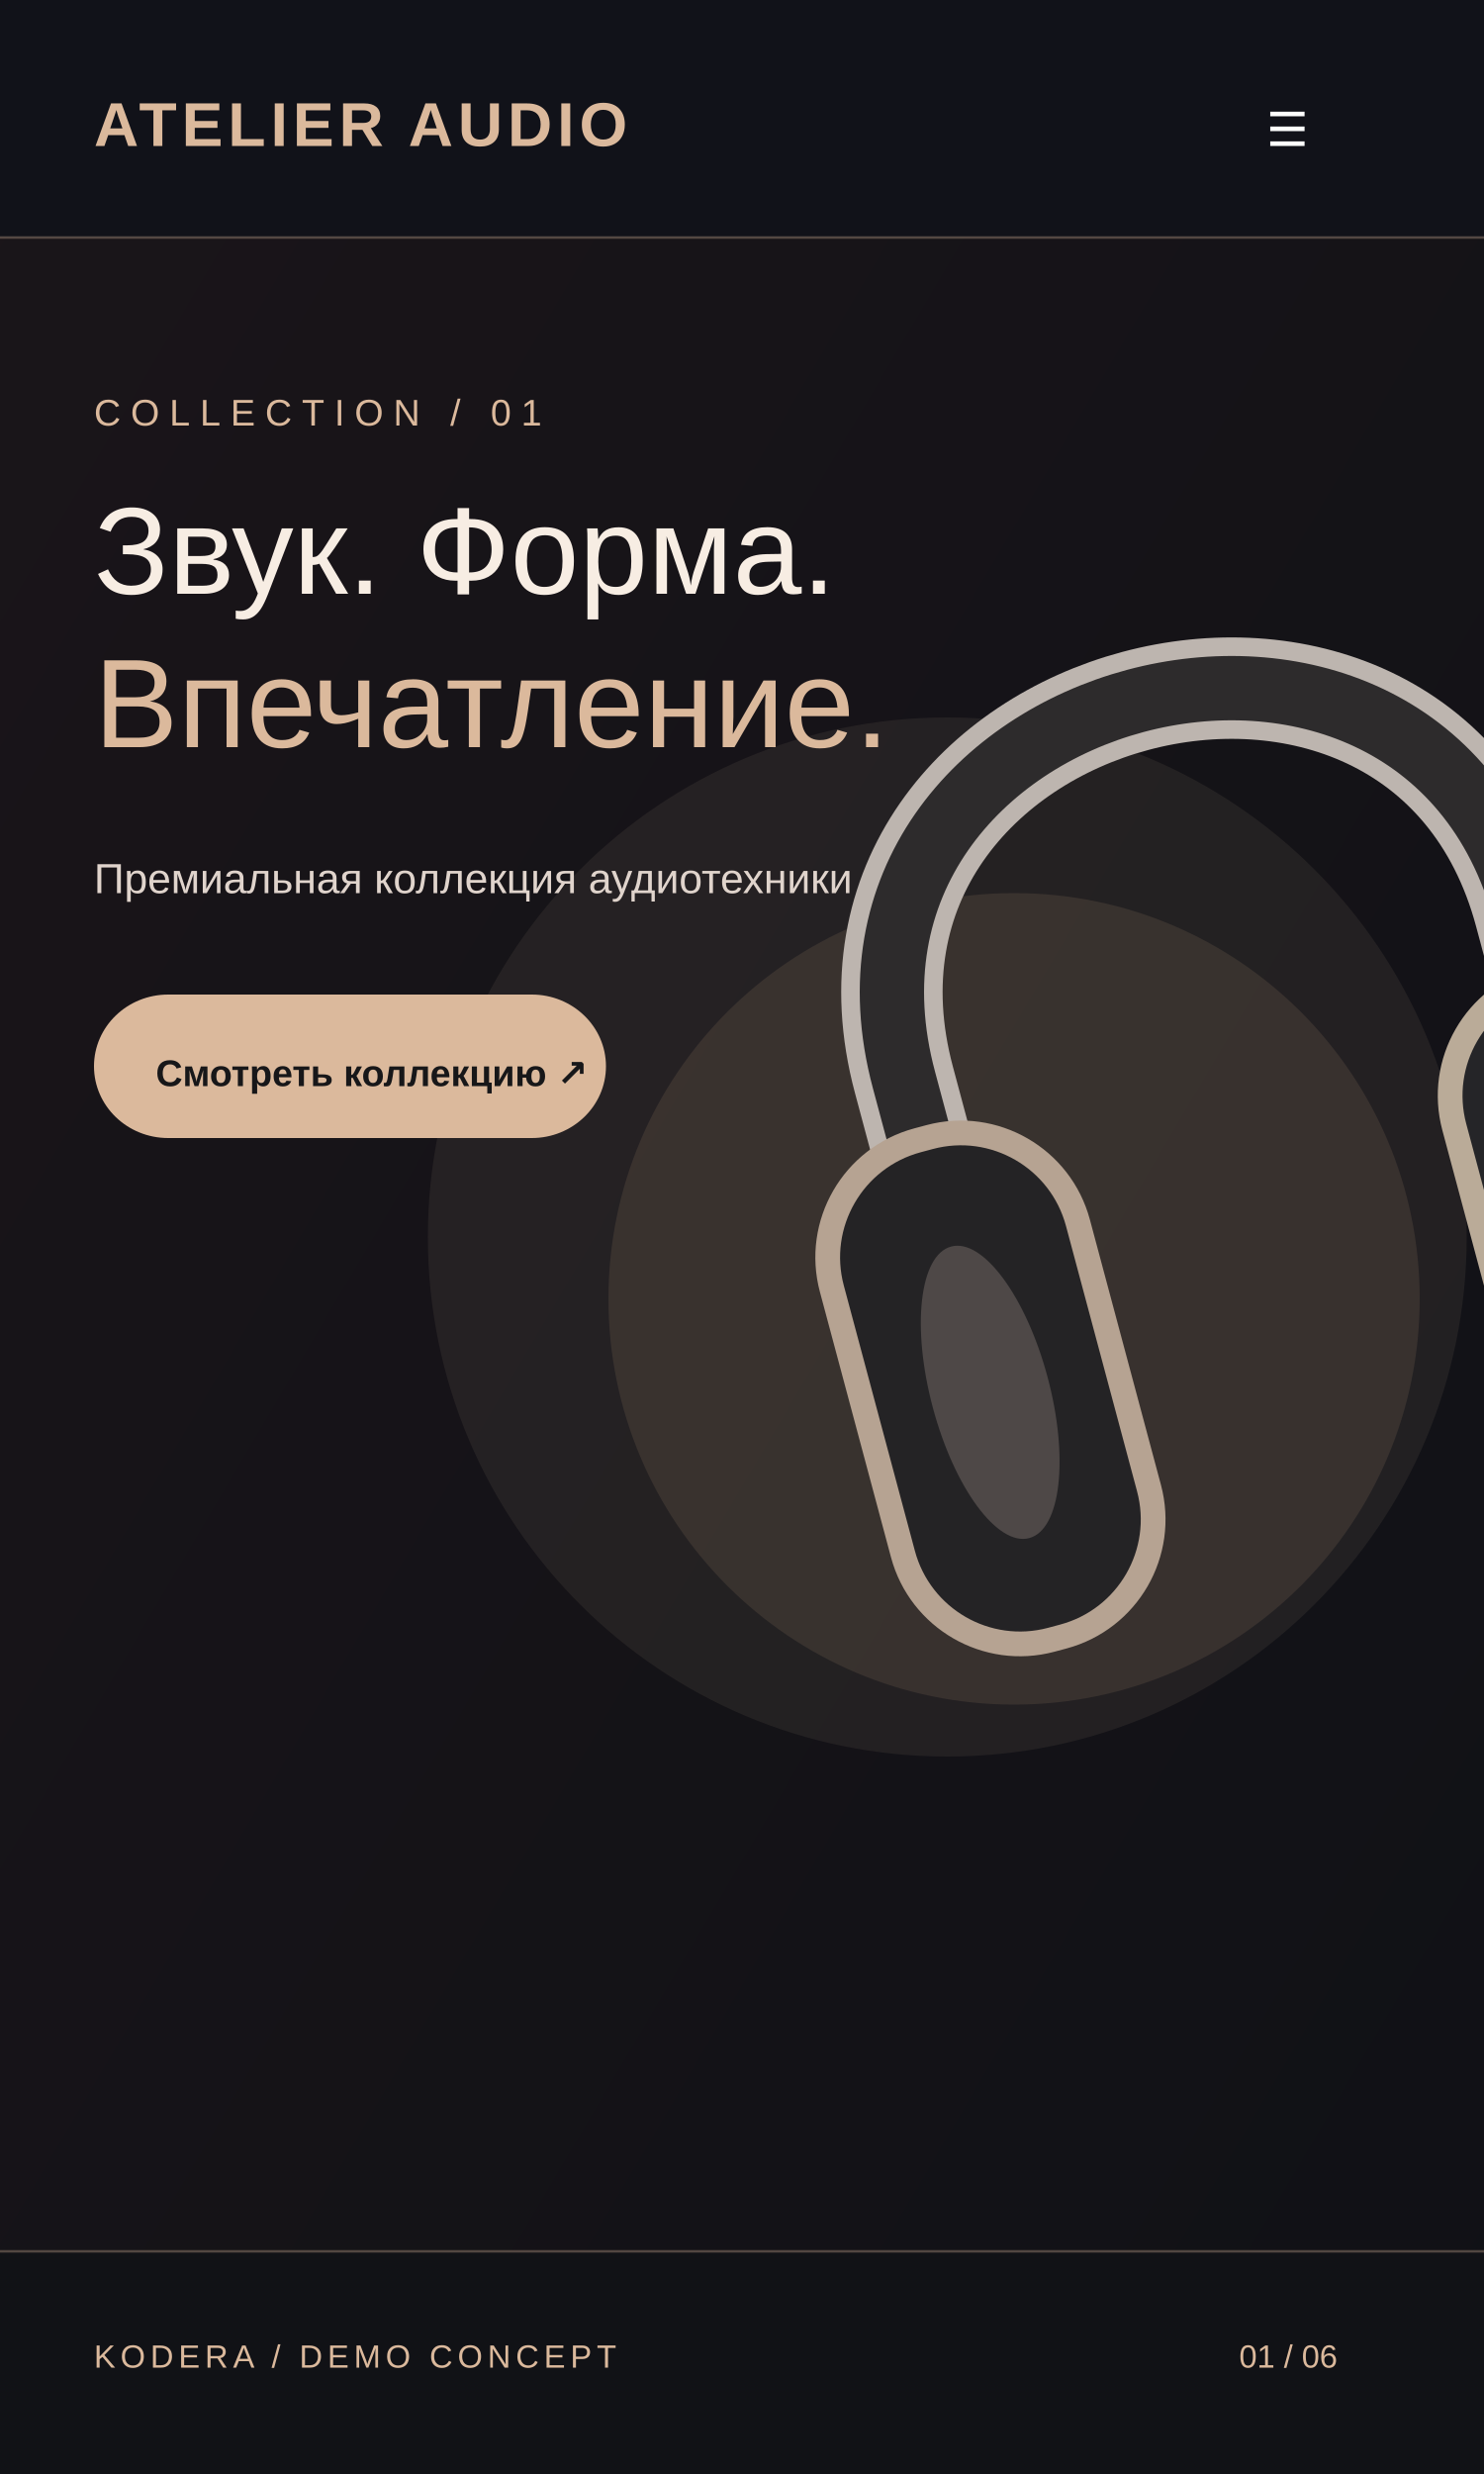
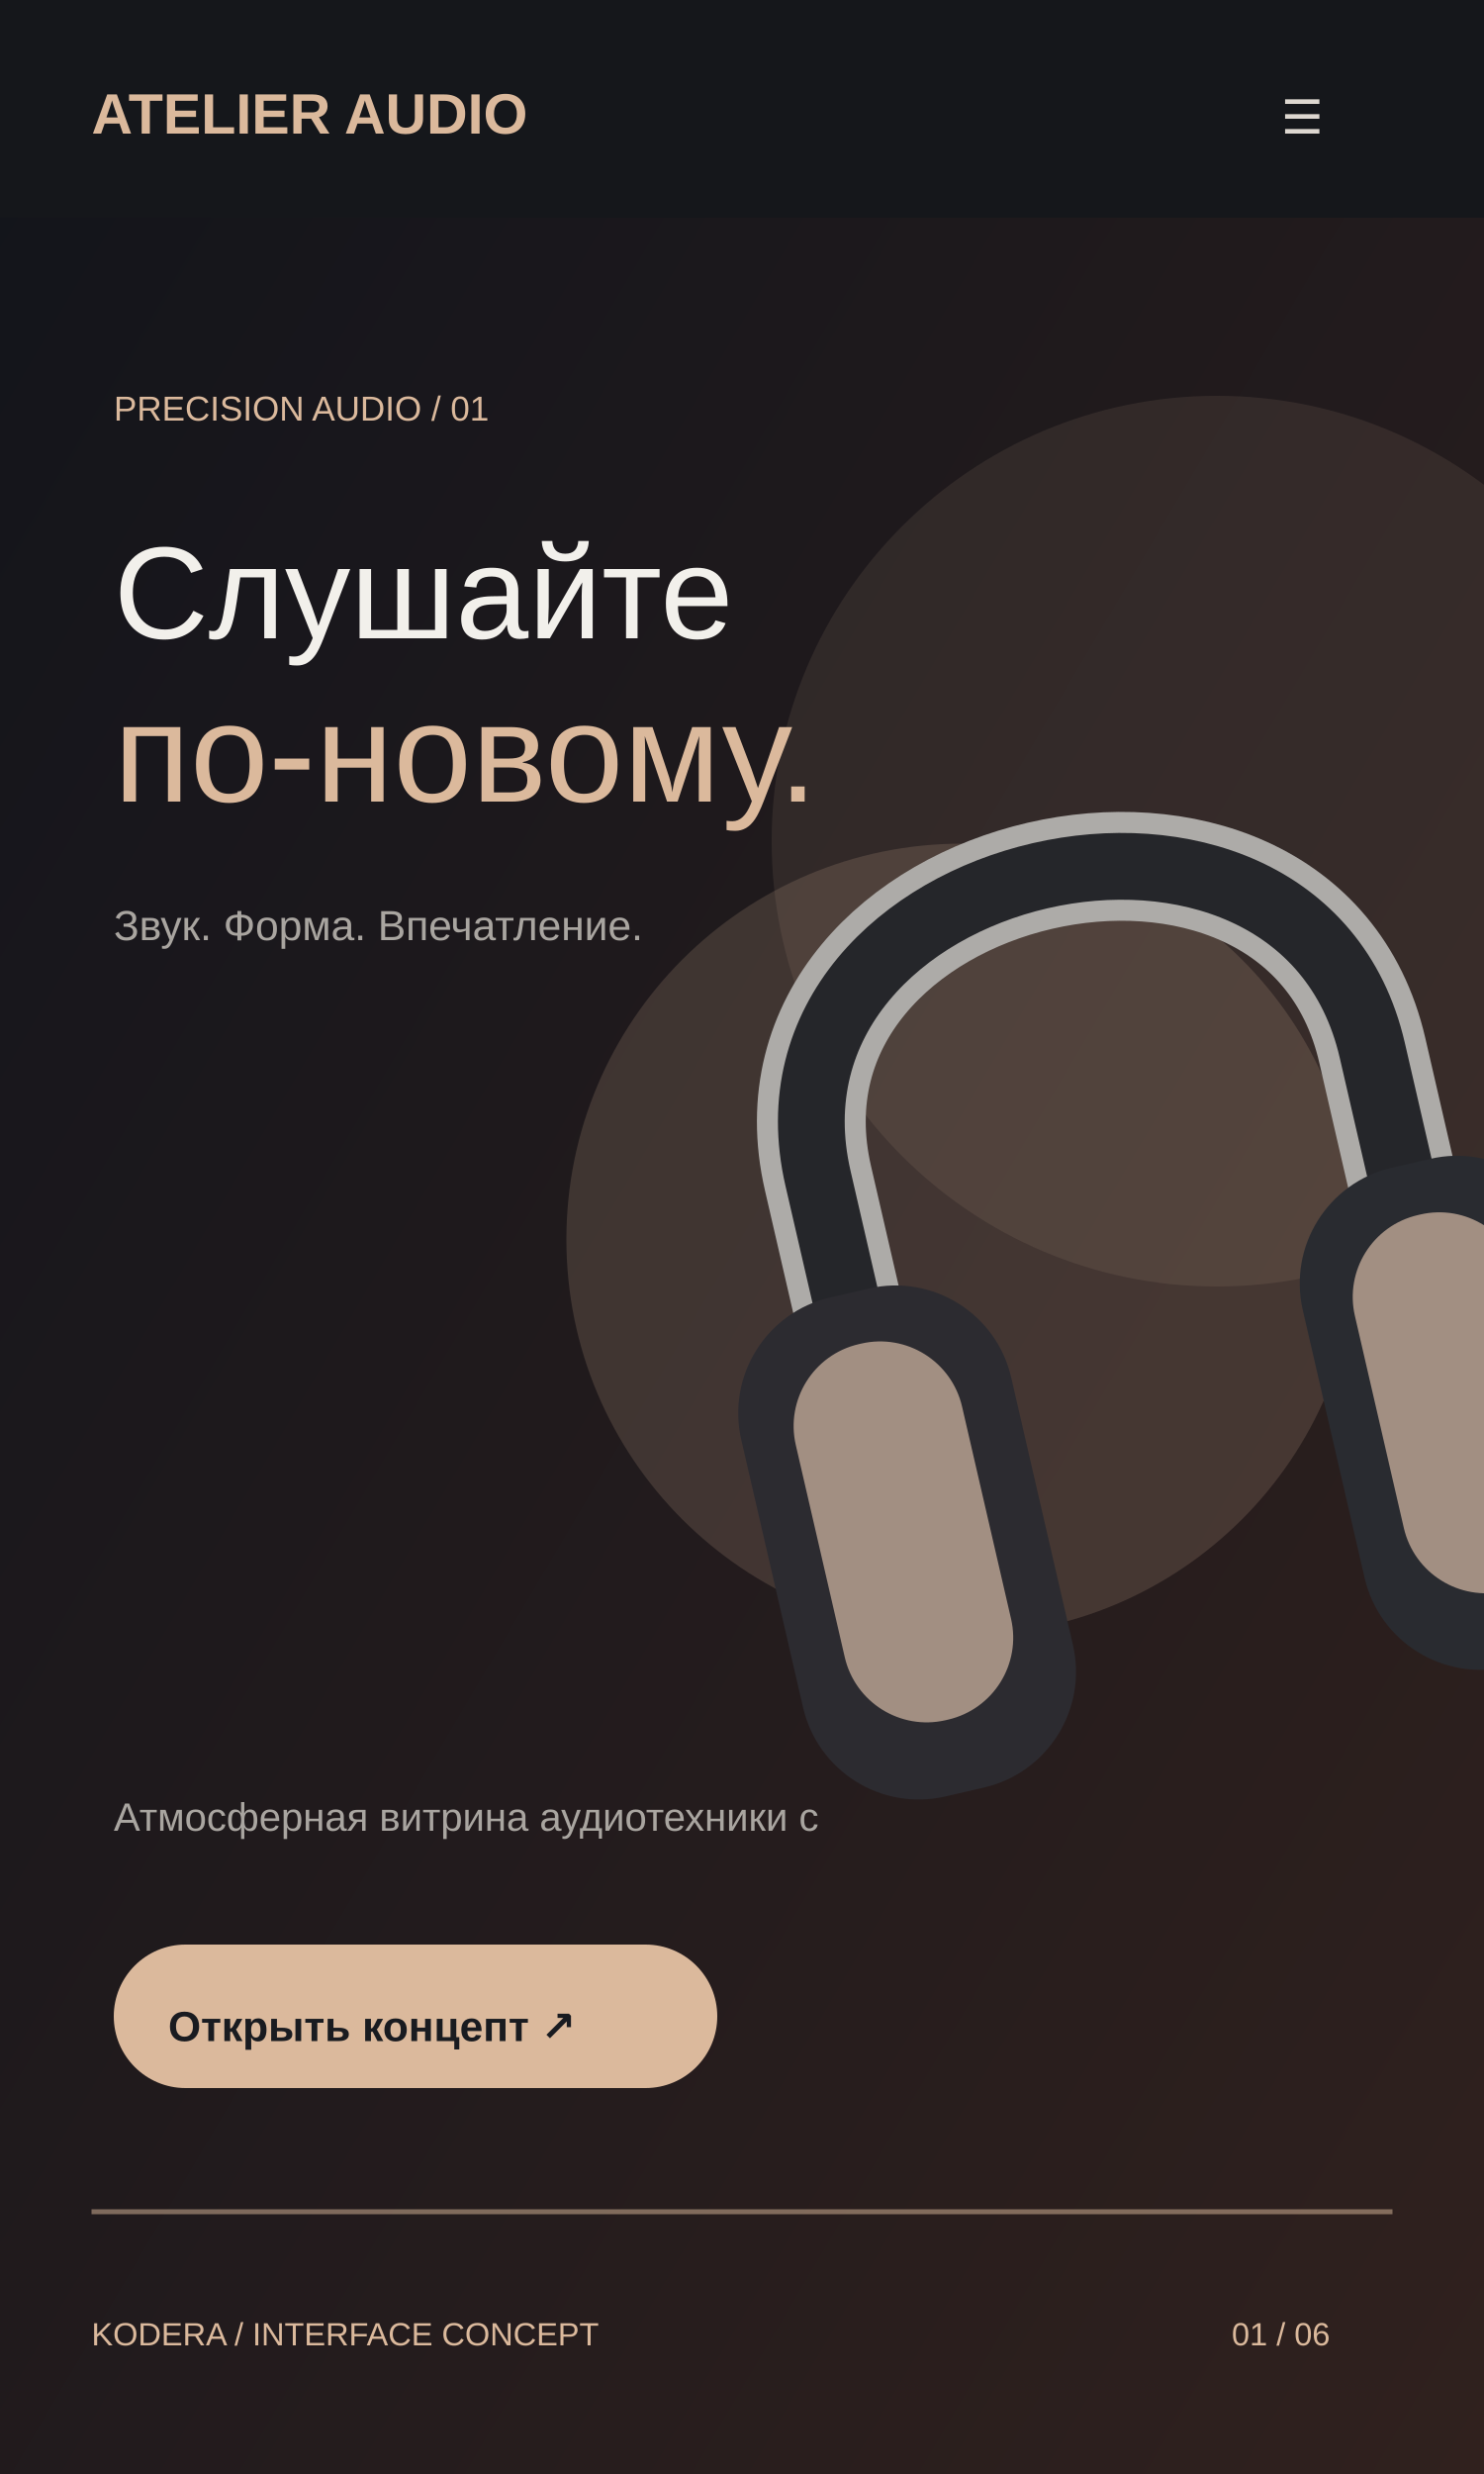
- <svg xmlns="http://www.w3.org/2000/svg" viewBox="0 0 600 1000" width="600" height="1000">
+ <svg xmlns="http://www.w3.org/2000/svg" width="600" height="1000" viewBox="0 0 600 1000" role="img" aria-label="ATELIER AUDIO">
  <defs>
-     <linearGradient id="bg" x1="0" y1="0" x2="1" y2="1">
-       <stop stop-color="#1a1519" />
-       <stop offset="1" stop-color="#101116" />
+     <linearGradient id="b" x1="0" x2="1" y1="0" y2="1">
+       <stop stop-color="#12141b" />
+       <stop offset="1" stop-color="#30211e" />
    </linearGradient>
-     <linearGradient id="light" x1="0" y1="0" x2="1" y2="1">
-       <stop stop-color="#fff" stop-opacity=".35" />
-       <stop offset="1" stop-color="#fff" stop-opacity=".02" />
-     </linearGradient>
-     <filter id="shade">
-       <feDropShadow dx="0" dy="16" stdDeviation="18" flood-color="#000" flood-opacity=".35" />
+     <filter id="d">
+       <feDropShadow dx="0" dy="18" stdDeviation="17" flood-opacity=".3" />
    </filter>
  </defs>
-   <rect width="600" height="1000" fill="url(#bg)" />
-   <rect x="0" y="0" width="600" height="96" rx="0" fill="#101219" opacity="0.91" />
-   <line x1="0" y1="96" x2="600" y2="96" stroke="#dbb99c" stroke-opacity="0.32" stroke-width="1" />
-   <text x="38" y="59" font-family="Arial, sans-serif" font-size="25" fill="#dbb99c" font-weight="600" letter-spacing="2">ATELIER AUDIO</text>
-   <text x="512" y="59" font-family="Arial, sans-serif" font-size="19" fill="#fff" font-weight="300" letter-spacing="1">☰</text>
-   <circle cx="383" cy="500" r="210" fill="#ddc5a5" opacity="0.08" />
-   <circle cx="410" cy="525" r="164" fill="#c7a27e" opacity="0.13" />
-   <g transform="translate(280 330) rotate(-15)">
-     <path d="M55 170V125C55 -40 315 -40 315 125V185" fill="none" stroke="#bdb5af" stroke-width="41" stroke-linecap="round" />
-     <path d="M55 170V125C55 -40 315 -40 315 125V185" fill="none" stroke="#2d2b2c" stroke-width="26" stroke-linecap="round" />
-     <rect x="5" y="150" width="103" height="209" rx="49" fill="#242325" stroke="#b6a392" stroke-width="10" />
-     <rect x="265" y="152" width="103" height="209" rx="49" fill="#252528" stroke="#baab98" stroke-width="10" />
-     <ellipse cx="56" cy="256" rx="24" ry="61" fill="#b9a89e" opacity=".28" />
-     <ellipse cx="315" cy="256" rx="24" ry="61" fill="#b9a89e" opacity=".28" />
+   <rect x="0" y="0" width="600" height="1000" rx="0" fill="url(#b)" />
+   <circle cx="492" cy="340" r="180" fill="#dbb99c" opacity="0.1" />
+   <rect x="0" y="0" width="600" height="88" rx="0" fill="#15171b" />
+   <text x="37" y="54" font-family="Arial,sans-serif" font-weight="600" font-size="23" fill="#dbb99c">ATELIER AUDIO</text>
+   <text x="518" y="54" font-family="Arial,sans-serif" font-weight="300" font-size="19" fill="#ddd7d0">☰</text>
+   <text x="46" y="170" font-family="Arial,sans-serif" font-weight="500" font-size="14" fill="#dbb99c">PRECISION AUDIO  /  01</text>
+   <text x="46" y="258" font-family="Arial,sans-serif" font-weight="300" font-size="53" fill="#f2f0eb">Слушайте</text>
+   <text x="46" y="324" font-family="Arial,sans-serif" font-weight="300" font-size="57" fill="#dbb99c">по-новому.</text>
+   <text x="46" y="380" font-family="Arial,sans-serif" font-weight="300" font-size="17" fill="#a9a5a0">Звук. Форма. Впечатление.</text>
+   <circle cx="389" cy="501" r="160" fill="#dbb99c" opacity="0.17" />
+   <g transform="translate(250 380) rotate(-13)">
+     <path d="M57 167V112C57 -20 287 -20 287 112V174" fill="none" stroke="#adaba8" stroke-width="44" />
+     <path d="M57 167V112C57 -20 287 -20 287 112V174" fill="none" stroke="#25262a" stroke-width="27" />
+     <rect x="3" y="160" width="112" height="207" rx="48" fill="#2c2b30" />
+     <rect x="236" y="160" width="112" height="207" rx="48" fill="#292b30" />
+     <rect x="24" y="181" width="69" height="156" rx="34" fill="#a28f82" />
+     <rect x="256" y="181" width="69" height="156" rx="34" fill="#a28f82" />
  </g>
-   <text x="38" y="172" font-family="Arial, sans-serif" font-size="15" fill="#dbb99c" font-weight="500" letter-spacing="4">COLLECTION / 01</text>
-   <text x="38" y="240" font-family="Arial, sans-serif" font-size="50" fill="#f7ede3" font-weight="300" letter-spacing="0">Звук. Форма.</text>
-   <text x="38" y="302" font-family="Arial, sans-serif" font-size="51" fill="#dbb99c" font-weight="300" letter-spacing="0">Впечатление.</text>
-   <text x="38" y="361" font-family="Arial, sans-serif" font-size="17" fill="#e0d4cc" font-weight="300" letter-spacing="0">Премиальная коллекция аудиотехники</text>
-   <rect x="38" y="402" width="207" height="58" rx="30" fill="#dbb99c" opacity="1" />
-   <text x="63" y="439" font-family="Arial, sans-serif" font-size="15" fill="#171719" font-weight="600" letter-spacing="0">Смотреть коллекцию ↗</text>
-   <rect x="0" y="910" width="600" height="90" rx="0" fill="#111216" opacity="0.96" />
-   <line x1="0" y1="910" x2="600" y2="910" stroke="#dbb99c" stroke-opacity="0.32" stroke-width="1" />
-   <text x="38" y="957" font-family="Arial, sans-serif" font-size="13" fill="#dbb99c" font-weight="400" letter-spacing="2">KODERA  /  DEMO CONCEPT</text>
-   <text x="501" y="957" font-family="Arial, sans-serif" font-size="13" fill="#dbb99c" font-weight="300" letter-spacing="0">01 / 06</text>
+   <text x="46" y="740" font-family="Arial,sans-serif" font-weight="300" font-size="16" fill="#a9a5a0">Атмосферная витрина аудиотехники с </text>
+   <rect x="46" y="786" width="244" height="58" rx="29" fill="#dbb99c" />
+   <text x="68" y="825" font-family="Arial,sans-serif" font-weight="600" font-size="17" fill="#191b20">Открыть концепт  ↗</text>
+   <path d="M37 894L563 894" stroke="#dbb99c" stroke-width="2" opacity=".5" />
+   <text x="37" y="948" font-family="Arial,sans-serif" font-weight="500" font-size="13" fill="#dbb99c">KODERA  /  INTERFACE CONCEPT</text>
+   <text x="498" y="948" font-family="Arial,sans-serif" font-weight="300" font-size="13" fill="#dbb99c">01 / 06</text>
</svg>
